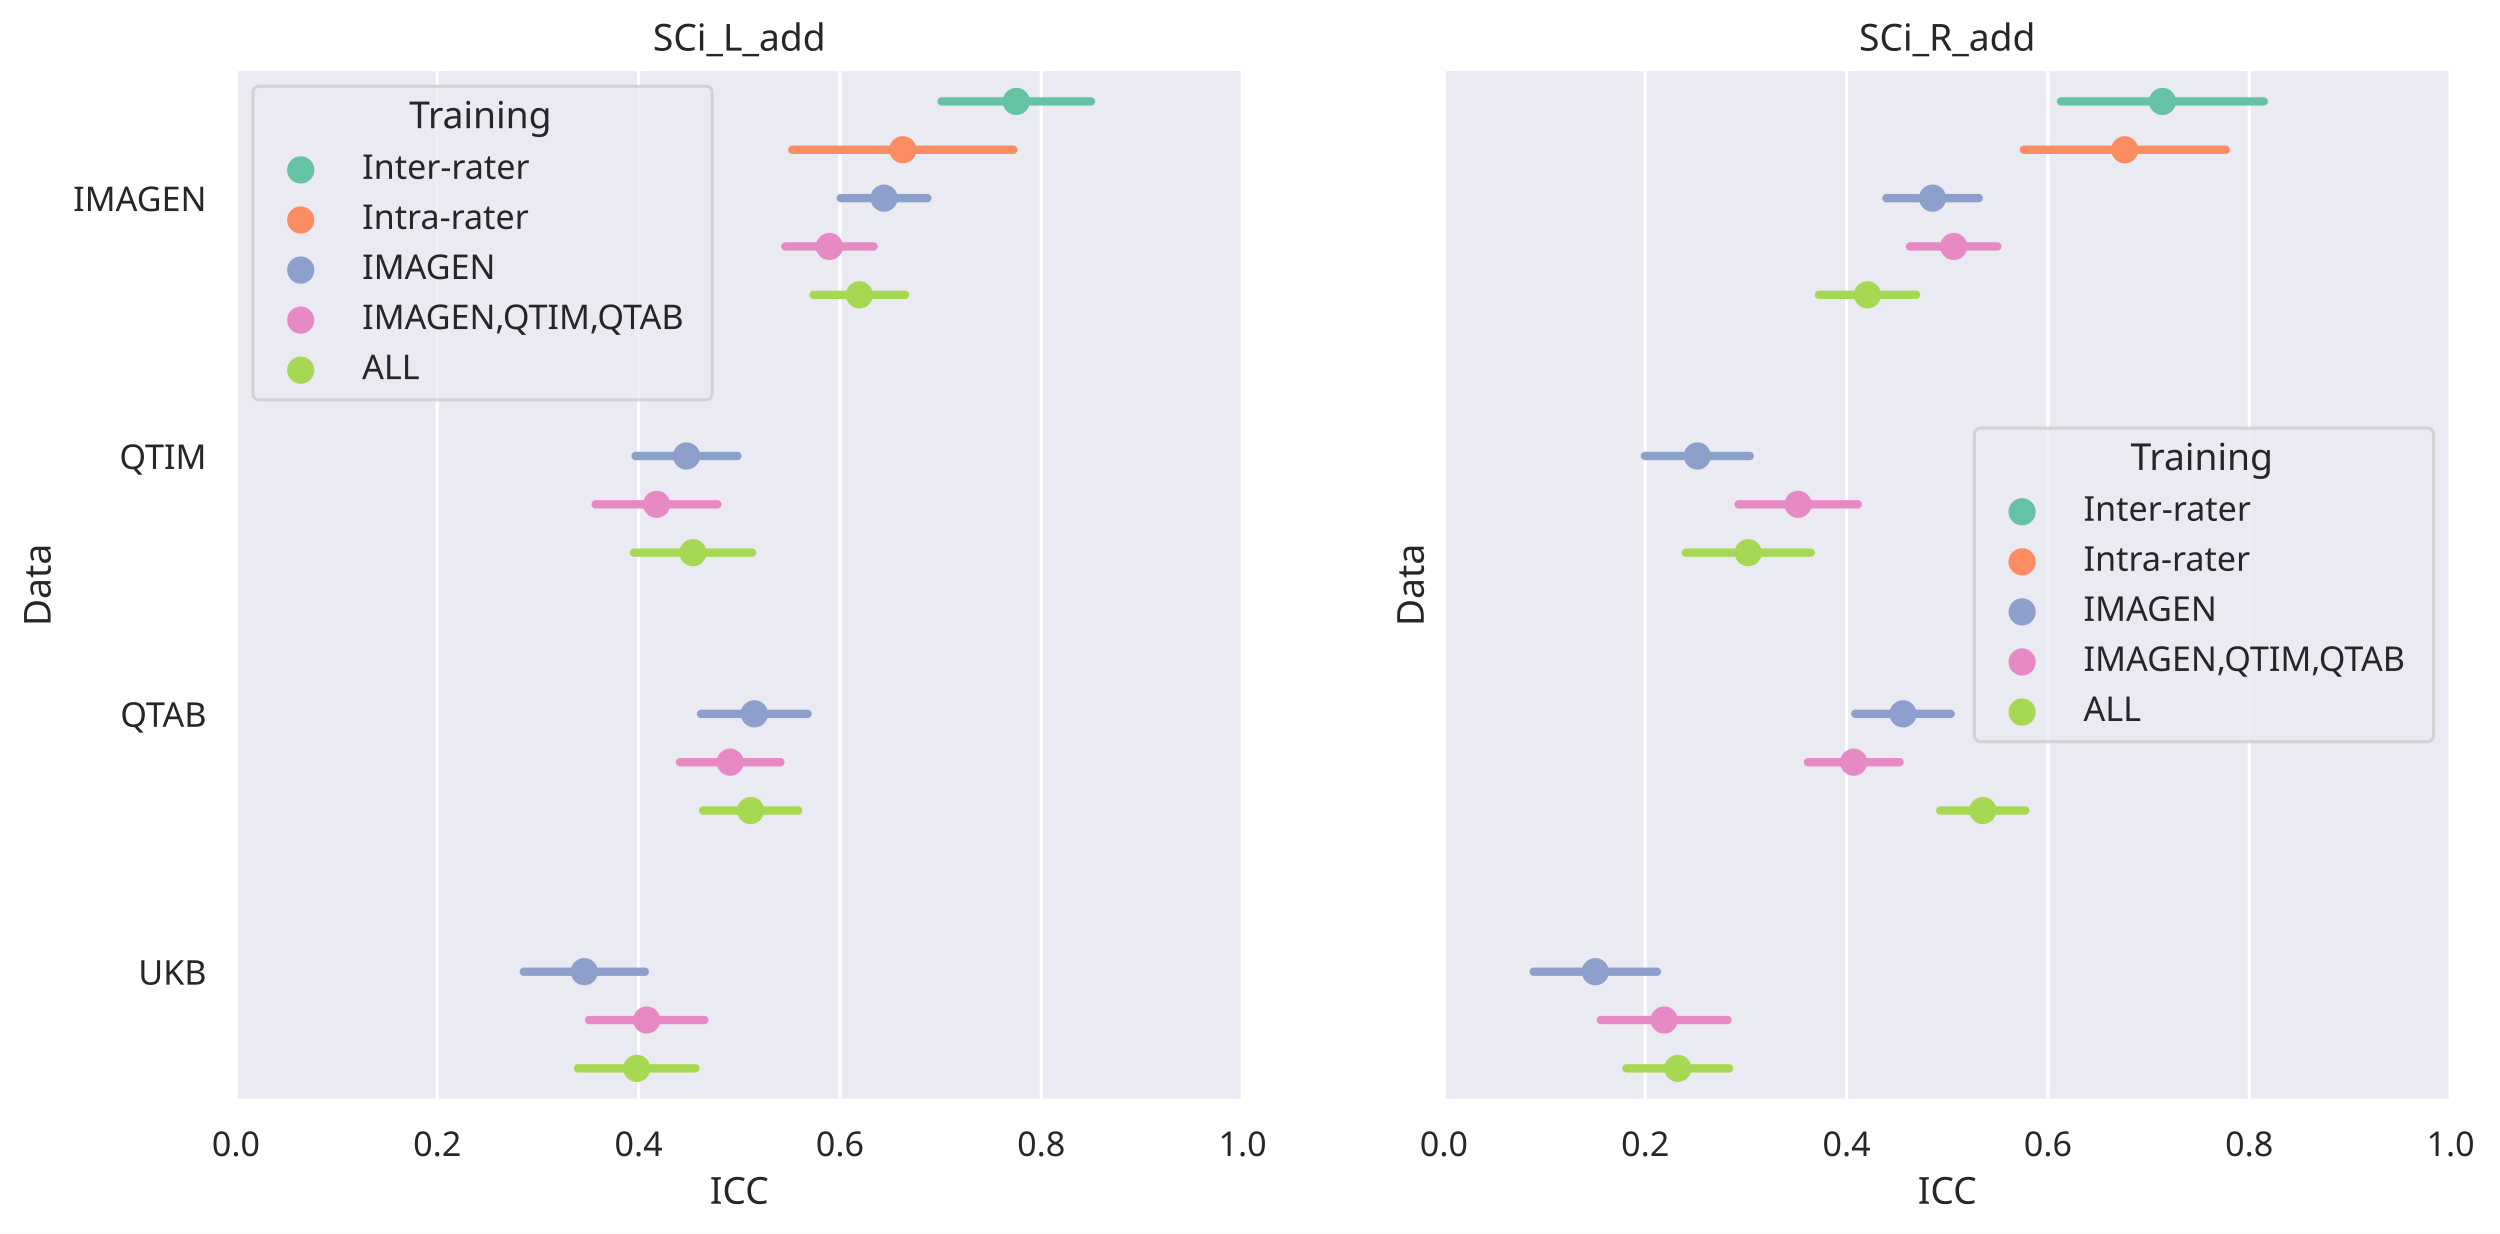
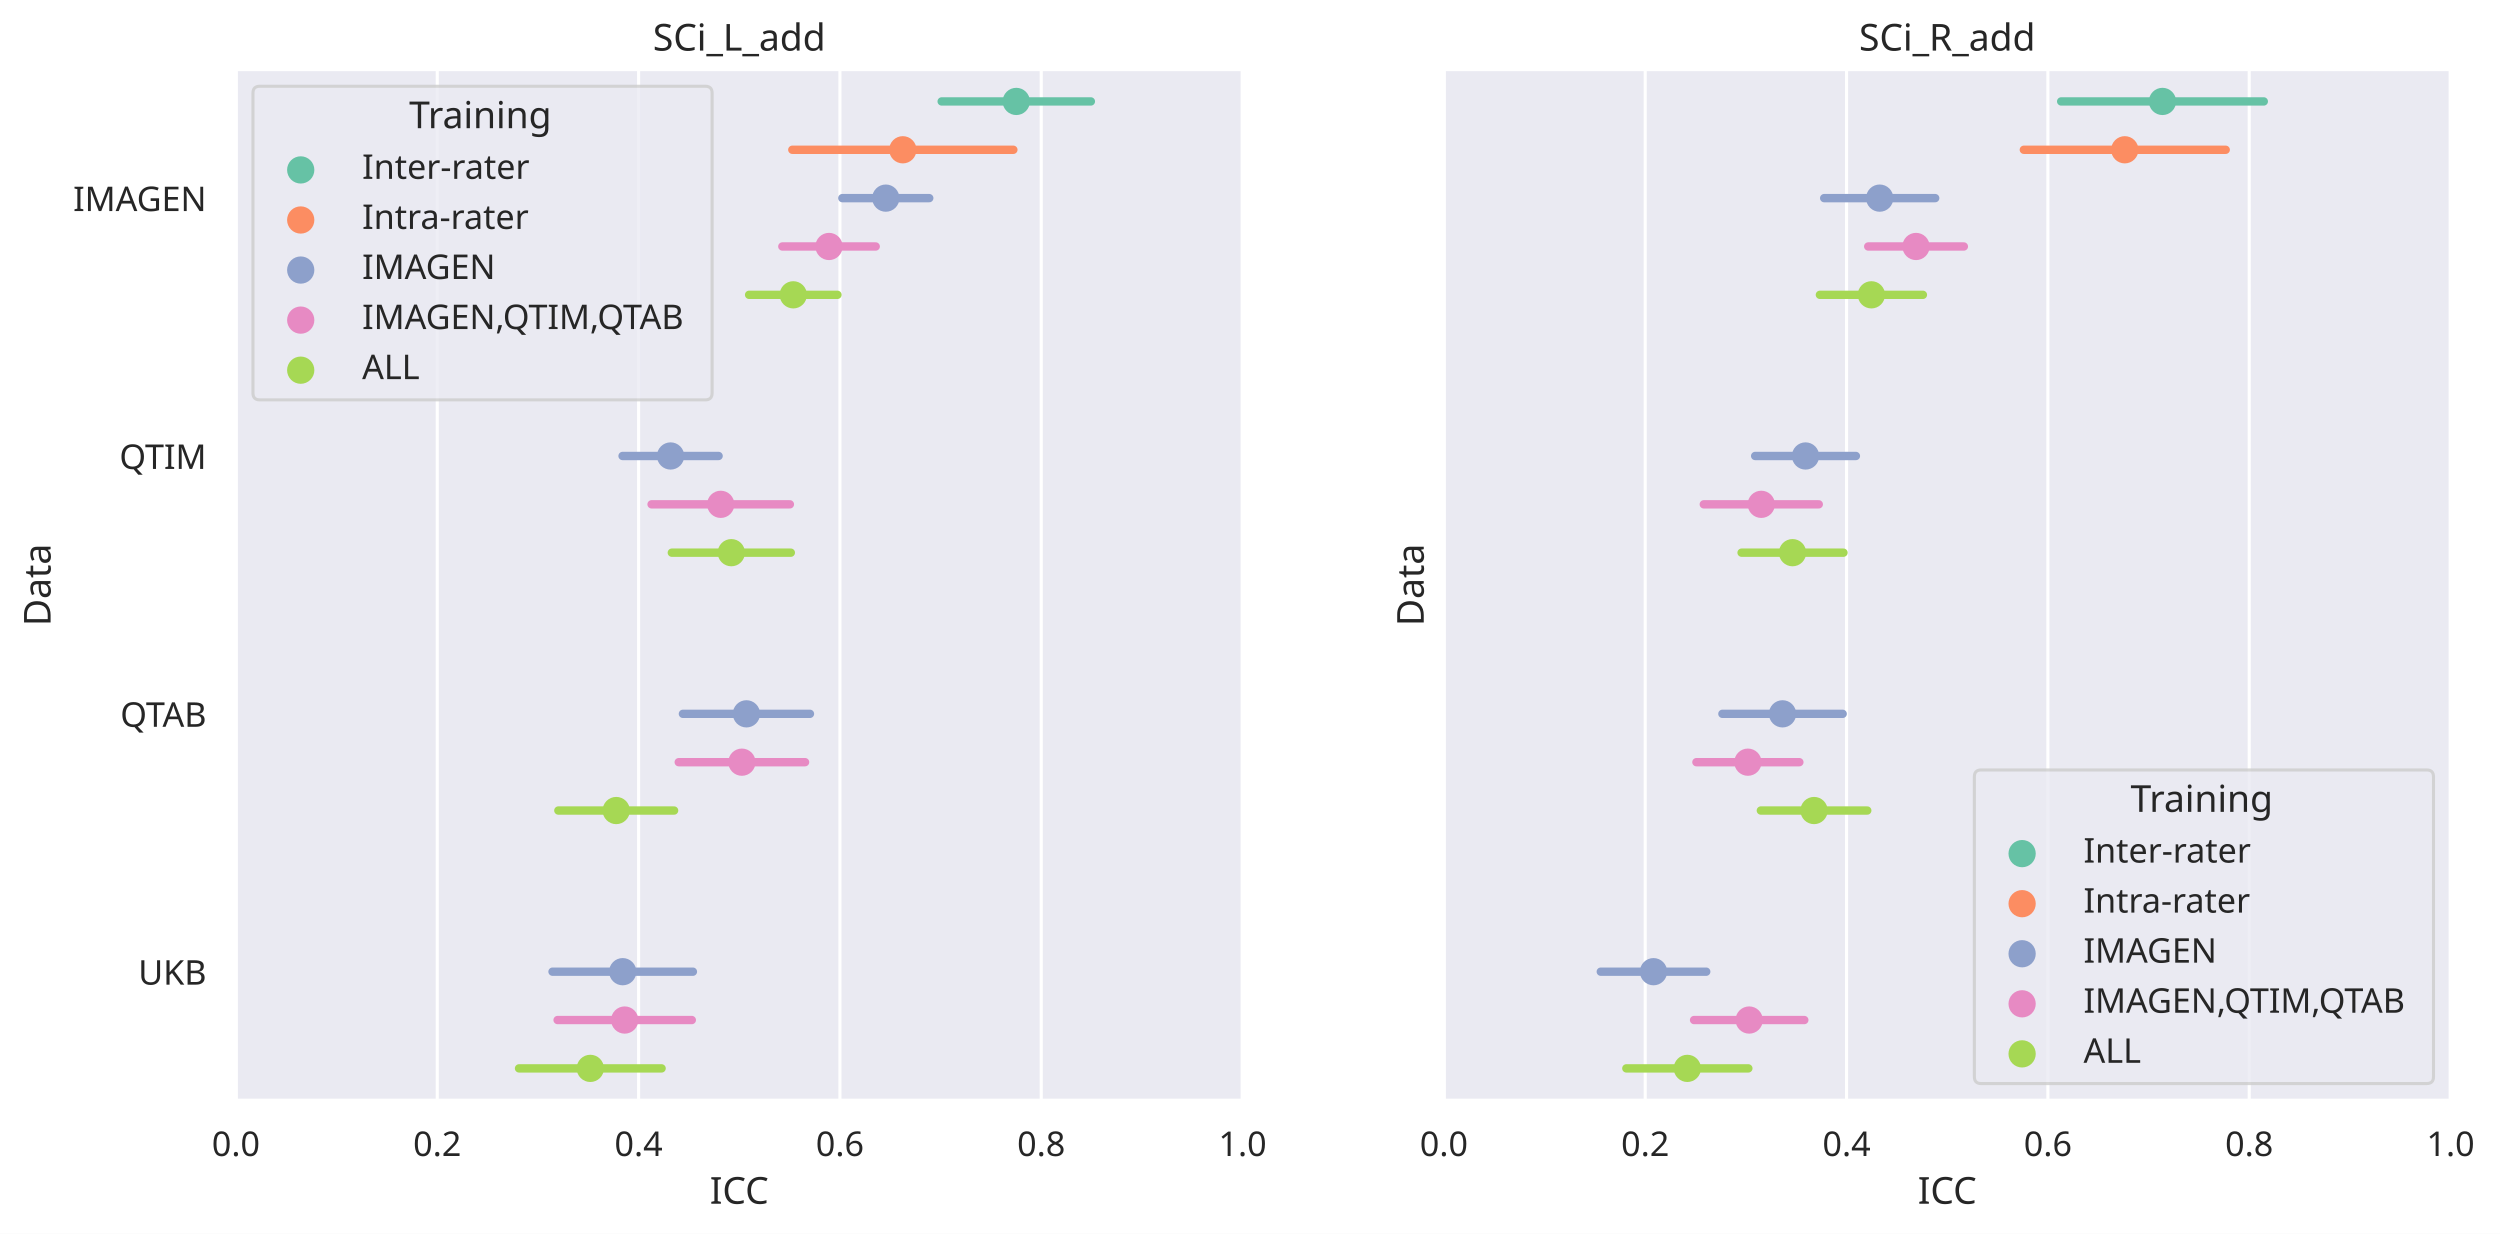
<svg xmlns="http://www.w3.org/2000/svg" xmlns:xlink="http://www.w3.org/1999/xlink" width="806.272pt" height="397.918pt" viewBox="0 0 806.272 397.918" version="1.1">
  <defs>
    <style type="text/css">*{stroke-linejoin: round; stroke-linecap: butt}</style>
  </defs>
  <g id="figure_1">
    <g id="patch_1">
      <path d="M 0 397.918  L 806.272 397.918  L 806.272 0  L 0 0  z " style="fill: #ffffff" />
    </g>
    <g id="axes_1">
      <g id="patch_2">
        <path d="M 76.085 354.958  L 400.74 354.958  L 400.74 22.318  L 76.085 22.318  z " style="fill: #eaeaf2" />
      </g>
      <g id="matplotlib.axis_1">
        <g id="xtick_1">
          <g id="line2d_1">
-             <path d="M 76.085 354.958  L 76.085 22.318  " clip-path="url(#p7e2fdbb223)" style="fill: none; stroke: #ffffff; stroke-linecap: round" />
+             <path d="M 76.085 354.958  L 76.085 22.318  " clip-path="url(#p7e88a79092)" style="fill: none; stroke: #ffffff; stroke-linecap: round" />
          </g>
          <g id="text_1">
            <text style="fill: #262626; font: 11px 'sans-serif'; text-anchor: middle" x="76.085" y="372.816" transform="rotate(-0, 76.08516, 372.8164)">0.0</text>
          </g>
        </g>
        <g id="xtick_2">
          <g id="line2d_2">
-             <path d="M 141.016 354.958  L 141.016 22.318  " clip-path="url(#p7e2fdbb223)" style="fill: none; stroke: #ffffff; stroke-linecap: round" />
+             <path d="M 141.016 354.958  L 141.016 22.318  " clip-path="url(#p7e88a79092)" style="fill: none; stroke: #ffffff; stroke-linecap: round" />
          </g>
          <g id="text_2">
            <text style="fill: #262626; font: 11px 'sans-serif'; text-anchor: middle" x="141.016" y="372.816" transform="rotate(-0, 141.0161, 372.8164)">0.2</text>
          </g>
        </g>
        <g id="xtick_3">
          <g id="line2d_3">
-             <path d="M 205.947 354.958  L 205.947 22.318  " clip-path="url(#p7e2fdbb223)" style="fill: none; stroke: #ffffff; stroke-linecap: round" />
+             <path d="M 205.947 354.958  L 205.947 22.318  " clip-path="url(#p7e88a79092)" style="fill: none; stroke: #ffffff; stroke-linecap: round" />
          </g>
          <g id="text_3">
            <text style="fill: #262626; font: 11px 'sans-serif'; text-anchor: middle" x="205.947" y="372.816" transform="rotate(-0, 205.947, 372.8164)">0.4</text>
          </g>
        </g>
        <g id="xtick_4">
          <g id="line2d_4">
-             <path d="M 270.878 354.958  L 270.878 22.318  " clip-path="url(#p7e2fdbb223)" style="fill: none; stroke: #ffffff; stroke-linecap: round" />
+             <path d="M 270.878 354.958  L 270.878 22.318  " clip-path="url(#p7e88a79092)" style="fill: none; stroke: #ffffff; stroke-linecap: round" />
          </g>
          <g id="text_4">
            <text style="fill: #262626; font: 11px 'sans-serif'; text-anchor: middle" x="270.878" y="372.816" transform="rotate(-0, 270.8779, 372.8164)">0.6</text>
          </g>
        </g>
        <g id="xtick_5">
          <g id="line2d_5">
-             <path d="M 335.809 354.958  L 335.809 22.318  " clip-path="url(#p7e2fdbb223)" style="fill: none; stroke: #ffffff; stroke-linecap: round" />
+             <path d="M 335.809 354.958  L 335.809 22.318  " clip-path="url(#p7e88a79092)" style="fill: none; stroke: #ffffff; stroke-linecap: round" />
          </g>
          <g id="text_5">
            <text style="fill: #262626; font: 11px 'sans-serif'; text-anchor: middle" x="335.809" y="372.816" transform="rotate(-0, 335.8088, 372.8164)">0.8</text>
          </g>
        </g>
        <g id="xtick_6">
          <g id="line2d_6">
-             <path d="M 400.74 354.958  L 400.74 22.318  " clip-path="url(#p7e2fdbb223)" style="fill: none; stroke: #ffffff; stroke-linecap: round" />
+             <path d="M 400.74 354.958  L 400.74 22.318  " clip-path="url(#p7e88a79092)" style="fill: none; stroke: #ffffff; stroke-linecap: round" />
          </g>
          <g id="text_6">
            <text style="fill: #262626; font: 11px 'sans-serif'; text-anchor: middle" x="400.74" y="372.816" transform="rotate(-0, 400.7397, 372.8164)">1.0</text>
          </g>
        </g>
        <g id="text_7">
          <text style="fill: #262626; font: 12px 'sans-serif'; text-anchor: middle" x="238.412" y="388.222" transform="rotate(-0, 238.4124, 388.2222)">ICC</text>
        </g>
      </g>
      <g id="matplotlib.axis_2">
        <g id="ytick_1">
          <g id="text_8">
            <text style="fill: #262626; font: 11px 'sans-serif'; text-anchor: end" x="66.585" y="68.077" transform="rotate(-0, 66.58516, 68.07727)">IMAGEN</text>
          </g>
        </g>
        <g id="ytick_2">
          <g id="text_9">
            <text style="fill: #262626; font: 11px 'sans-serif'; text-anchor: end" x="66.585" y="151.237" transform="rotate(-0, 66.58516, 151.2373)">QTIM</text>
          </g>
        </g>
        <g id="ytick_3">
          <g id="text_10">
            <text style="fill: #262626; font: 11px 'sans-serif'; text-anchor: end" x="66.585" y="234.397" transform="rotate(-0, 66.58516, 234.3973)">QTAB</text>
          </g>
        </g>
        <g id="ytick_4">
          <g id="text_11">
            <text style="fill: #262626; font: 11px 'sans-serif'; text-anchor: end" x="66.585" y="317.557" transform="rotate(-0, 66.58516, 317.5573)">UKB</text>
          </g>
        </g>
        <g id="text_12">
          <text style="fill: #262626; font: 12px 'sans-serif'; text-anchor: middle" x="16.318" y="188.638" transform="rotate(-90, 16.31812, 188.6381)">Data</text>
        </g>
      </g>
      <g id="line2d_7">
-         <path d="M 303.699 32.713  L 351.811 32.713  " clip-path="url(#p7e2fdbb223)" style="fill: none; stroke: #66c2a5; stroke-width: 2.7; stroke-linecap: round" />
+         <path d="M 303.699 32.713  L 351.811 32.713  " clip-path="url(#p7e88a79092)" style="fill: none; stroke: #66c2a5; stroke-width: 2.7; stroke-linecap: round" />
      </g>
      <g id="line2d_8">
-         <path clip-path="url(#p7e2fdbb223)" style="fill: none; stroke: #66c2a5; stroke-width: 2.7; stroke-linecap: round" />
+         <path clip-path="url(#p7e88a79092)" style="fill: none; stroke: #66c2a5; stroke-width: 2.7; stroke-linecap: round" />
      </g>
      <g id="line2d_9">
-         <path clip-path="url(#p7e2fdbb223)" style="fill: none; stroke: #66c2a5; stroke-width: 2.7; stroke-linecap: round" />
+         <path clip-path="url(#p7e88a79092)" style="fill: none; stroke: #66c2a5; stroke-width: 2.7; stroke-linecap: round" />
      </g>
      <g id="line2d_10">
-         <path clip-path="url(#p7e2fdbb223)" style="fill: none; stroke: #66c2a5; stroke-width: 2.7; stroke-linecap: round" />
+         <path clip-path="url(#p7e88a79092)" style="fill: none; stroke: #66c2a5; stroke-width: 2.7; stroke-linecap: round" />
      </g>
      <g id="PathCollection_1">
        <defs>
-           <path id="m177d715e1d" d="M 0 3.384  C 0.897 3.384 1.758 3.027 2.393 2.393  C 3.027 1.758 3.384 0.897 3.384 0  C 3.384 -0.897 3.027 -1.758 2.393 -2.393  C 1.758 -3.027 0.897 -3.384 0 -3.384  C -0.897 -3.384 -1.758 -3.027 -2.393 -2.393  C -3.027 -1.758 -3.384 -0.897 -3.384 0  C -3.384 0.897 -3.027 1.758 -2.393 2.393  C -1.758 3.027 -0.897 3.384 0 3.384  z " style="stroke: #66c2a5; stroke-width: 2.025" />
+           <path id="m0155a144b6" d="M 0 3.384  C 0.897 3.384 1.758 3.027 2.393 2.393  C 3.027 1.758 3.384 0.897 3.384 0  C 3.384 -0.897 3.027 -1.758 2.393 -2.393  C 1.758 -3.027 0.897 -3.384 0 -3.384  C -0.897 -3.384 -1.758 -3.027 -2.393 -2.393  C -3.027 -1.758 -3.384 -0.897 -3.384 0  C -3.384 0.897 -3.027 1.758 -2.393 2.393  C -1.758 3.027 -0.897 3.384 0 3.384  z " style="stroke: #66c2a5; stroke-width: 2.025" />
        </defs>
-         <g clip-path="url(#p7e2fdbb223)">
-           <use xlink:href="#m177d715e1d" x="327.755" y="32.713" style="fill: #66c2a5; stroke: #66c2a5; stroke-width: 2.025" />
+         <g clip-path="url(#p7e88a79092)">
+           <use xlink:href="#m0155a144b6" x="327.755" y="32.713" style="fill: #66c2a5; stroke: #66c2a5; stroke-width: 2.025" />
        </g>
      </g>
      <g id="line2d_11">
-         <path d="M 255.53 48.306  L 326.812 48.306  " clip-path="url(#p7e2fdbb223)" style="fill: none; stroke: #fc8d62; stroke-width: 2.7; stroke-linecap: round" />
+         <path d="M 255.53 48.306  L 326.812 48.306  " clip-path="url(#p7e88a79092)" style="fill: none; stroke: #fc8d62; stroke-width: 2.7; stroke-linecap: round" />
      </g>
      <g id="line2d_12">
-         <path clip-path="url(#p7e2fdbb223)" style="fill: none; stroke: #fc8d62; stroke-width: 2.7; stroke-linecap: round" />
+         <path clip-path="url(#p7e88a79092)" style="fill: none; stroke: #fc8d62; stroke-width: 2.7; stroke-linecap: round" />
      </g>
      <g id="line2d_13">
-         <path clip-path="url(#p7e2fdbb223)" style="fill: none; stroke: #fc8d62; stroke-width: 2.7; stroke-linecap: round" />
+         <path clip-path="url(#p7e88a79092)" style="fill: none; stroke: #fc8d62; stroke-width: 2.7; stroke-linecap: round" />
      </g>
      <g id="line2d_14">
-         <path clip-path="url(#p7e2fdbb223)" style="fill: none; stroke: #fc8d62; stroke-width: 2.7; stroke-linecap: round" />
+         <path clip-path="url(#p7e88a79092)" style="fill: none; stroke: #fc8d62; stroke-width: 2.7; stroke-linecap: round" />
      </g>
      <g id="PathCollection_2">
        <defs>
-           <path id="m40d3df4b23" d="M 0 3.384  C 0.897 3.384 1.758 3.027 2.393 2.393  C 3.027 1.758 3.384 0.897 3.384 0  C 3.384 -0.897 3.027 -1.758 2.393 -2.393  C 1.758 -3.027 0.897 -3.384 0 -3.384  C -0.897 -3.384 -1.758 -3.027 -2.393 -2.393  C -3.027 -1.758 -3.384 -0.897 -3.384 0  C -3.384 0.897 -3.027 1.758 -2.393 2.393  C -1.758 3.027 -0.897 3.384 0 3.384  z " style="stroke: #fc8d62; stroke-width: 2.025" />
+           <path id="m94cfbbb538" d="M 0 3.384  C 0.897 3.384 1.758 3.027 2.393 2.393  C 3.027 1.758 3.384 0.897 3.384 0  C 3.384 -0.897 3.027 -1.758 2.393 -2.393  C 1.758 -3.027 0.897 -3.384 0 -3.384  C -0.897 -3.384 -1.758 -3.027 -2.393 -2.393  C -3.027 -1.758 -3.384 -0.897 -3.384 0  C -3.384 0.897 -3.027 1.758 -2.393 2.393  C -1.758 3.027 -0.897 3.384 0 3.384  z " style="stroke: #fc8d62; stroke-width: 2.025" />
        </defs>
-         <g clip-path="url(#p7e2fdbb223)">
-           <use xlink:href="#m40d3df4b23" x="291.171" y="48.306" style="fill: #fc8d62; stroke: #fc8d62; stroke-width: 2.025" />
+         <g clip-path="url(#p7e88a79092)">
+           <use xlink:href="#m94cfbbb538" x="291.171" y="48.306" style="fill: #fc8d62; stroke: #fc8d62; stroke-width: 2.025" />
        </g>
      </g>
      <g id="patch_3">
        <path d="M 76.085 354.958  L 76.085 22.318  " style="fill: none; stroke: #ffffff; stroke-width: 1.25; stroke-linejoin: miter; stroke-linecap: square" />
      </g>
      <g id="patch_4">
        <path d="M 400.74 354.958  L 400.74 22.318  " style="fill: none; stroke: #ffffff; stroke-width: 1.25; stroke-linejoin: miter; stroke-linecap: square" />
      </g>
      <g id="patch_5">
        <path d="M 76.085 354.958  L 400.74 354.958  " style="fill: none; stroke: #ffffff; stroke-width: 1.25; stroke-linejoin: miter; stroke-linecap: square" />
      </g>
      <g id="patch_6">
        <path d="M 76.085 22.318  L 400.74 22.318  " style="fill: none; stroke: #ffffff; stroke-width: 1.25; stroke-linejoin: miter; stroke-linecap: square" />
      </g>
      <g id="line2d_15">
-         <path d="M 271.164 63.898  L 299.05 63.898  " clip-path="url(#p7e2fdbb223)" style="fill: none; stroke: #8da0cb; stroke-width: 2.7; stroke-linecap: round" />
+         <path d="M 271.66 63.898  L 299.689 63.898  " clip-path="url(#p7e88a79092)" style="fill: none; stroke: #8da0cb; stroke-width: 2.7; stroke-linecap: round" />
      </g>
      <g id="line2d_16">
-         <path d="M 204.99 147.058  L 237.846 147.058  " clip-path="url(#p7e2fdbb223)" style="fill: none; stroke: #8da0cb; stroke-width: 2.7; stroke-linecap: round" />
+         <path d="M 200.785 147.058  L 231.751 147.058  " clip-path="url(#p7e88a79092)" style="fill: none; stroke: #8da0cb; stroke-width: 2.7; stroke-linecap: round" />
      </g>
      <g id="line2d_17">
-         <path d="M 226.098 230.218  L 260.46 230.218  " clip-path="url(#p7e2fdbb223)" style="fill: none; stroke: #8da0cb; stroke-width: 2.7; stroke-linecap: round" />
+         <path d="M 220.246 230.218  L 261.216 230.218  " clip-path="url(#p7e88a79092)" style="fill: none; stroke: #8da0cb; stroke-width: 2.7; stroke-linecap: round" />
      </g>
      <g id="line2d_18">
-         <path d="M 168.939 313.378  L 207.954 313.378  " clip-path="url(#p7e2fdbb223)" style="fill: none; stroke: #8da0cb; stroke-width: 2.7; stroke-linecap: round" />
+         <path d="M 178.195 313.378  L 223.465 313.378  " clip-path="url(#p7e88a79092)" style="fill: none; stroke: #8da0cb; stroke-width: 2.7; stroke-linecap: round" />
      </g>
      <g id="PathCollection_3">
        <defs>
-           <path id="m6bceda7e04" d="M 0 3.384  C 0.897 3.384 1.758 3.027 2.393 2.393  C 3.027 1.758 3.384 0.897 3.384 0  C 3.384 -0.897 3.027 -1.758 2.393 -2.393  C 1.758 -3.027 0.897 -3.384 0 -3.384  C -0.897 -3.384 -1.758 -3.027 -2.393 -2.393  C -3.027 -1.758 -3.384 -0.897 -3.384 0  C -3.384 0.897 -3.027 1.758 -2.393 2.393  C -1.758 3.027 -0.897 3.384 0 3.384  z " style="stroke: #8da0cb; stroke-width: 2.025" />
+           <path id="m7aca2cc188" d="M 0 3.384  C 0.897 3.384 1.758 3.027 2.393 2.393  C 3.027 1.758 3.384 0.897 3.384 0  C 3.384 -0.897 3.027 -1.758 2.393 -2.393  C 1.758 -3.027 0.897 -3.384 0 -3.384  C -0.897 -3.384 -1.758 -3.027 -2.393 -2.393  C -3.027 -1.758 -3.384 -0.897 -3.384 0  C -3.384 0.897 -3.027 1.758 -2.393 2.393  C -1.758 3.027 -0.897 3.384 0 3.384  z " style="stroke: #8da0cb; stroke-width: 2.025" />
        </defs>
-         <g clip-path="url(#p7e2fdbb223)">
-           <use xlink:href="#m6bceda7e04" x="285.107" y="63.898" style="fill: #8da0cb; stroke: #8da0cb; stroke-width: 2.025" />
-           <use xlink:href="#m6bceda7e04" x="221.418" y="147.058" style="fill: #8da0cb; stroke: #8da0cb; stroke-width: 2.025" />
-           <use xlink:href="#m6bceda7e04" x="243.279" y="230.218" style="fill: #8da0cb; stroke: #8da0cb; stroke-width: 2.025" />
-           <use xlink:href="#m6bceda7e04" x="188.446" y="313.378" style="fill: #8da0cb; stroke: #8da0cb; stroke-width: 2.025" />
+         <g clip-path="url(#p7e88a79092)">
+           <use xlink:href="#m7aca2cc188" x="285.674" y="63.898" style="fill: #8da0cb; stroke: #8da0cb; stroke-width: 2.025" />
+           <use xlink:href="#m7aca2cc188" x="216.268" y="147.058" style="fill: #8da0cb; stroke: #8da0cb; stroke-width: 2.025" />
+           <use xlink:href="#m7aca2cc188" x="240.731" y="230.218" style="fill: #8da0cb; stroke: #8da0cb; stroke-width: 2.025" />
+           <use xlink:href="#m7aca2cc188" x="200.83" y="313.378" style="fill: #8da0cb; stroke: #8da0cb; stroke-width: 2.025" />
        </g>
      </g>
      <g id="text_13">
        <text style="fill: #262626; font: 12px 'sans-serif'; text-anchor: middle" x="238.412" y="16.318" transform="rotate(-0, 238.4124, 16.31812)">SCi_L_add</text>
      </g>
      <g id="line2d_19">
-         <path d="M 253.264 79.491  L 281.745 79.491  " clip-path="url(#p7e2fdbb223)" style="fill: none; stroke: #e78ac3; stroke-width: 2.7; stroke-linecap: round" />
+         <path d="M 252.31 79.491  L 282.424 79.491  " clip-path="url(#p7e88a79092)" style="fill: none; stroke: #e78ac3; stroke-width: 2.7; stroke-linecap: round" />
      </g>
      <g id="line2d_20">
-         <path d="M 192.119 162.651  L 231.384 162.651  " clip-path="url(#p7e2fdbb223)" style="fill: none; stroke: #e78ac3; stroke-width: 2.7; stroke-linecap: round" />
+         <path d="M 210.14 162.651  L 254.74 162.651  " clip-path="url(#p7e88a79092)" style="fill: none; stroke: #e78ac3; stroke-width: 2.7; stroke-linecap: round" />
      </g>
      <g id="line2d_21">
-         <path d="M 219.306 245.811  L 251.663 245.811  " clip-path="url(#p7e2fdbb223)" style="fill: none; stroke: #e78ac3; stroke-width: 2.7; stroke-linecap: round" />
+         <path d="M 218.896 245.811  L 259.639 245.811  " clip-path="url(#p7e88a79092)" style="fill: none; stroke: #e78ac3; stroke-width: 2.7; stroke-linecap: round" />
      </g>
      <g id="line2d_22">
-         <path d="M 189.994 328.971  L 227.137 328.971  " clip-path="url(#p7e2fdbb223)" style="fill: none; stroke: #e78ac3; stroke-width: 2.7; stroke-linecap: round" />
+         <path d="M 179.832 328.971  L 223.11 328.971  " clip-path="url(#p7e88a79092)" style="fill: none; stroke: #e78ac3; stroke-width: 2.7; stroke-linecap: round" />
      </g>
      <g id="PathCollection_4">
        <defs>
-           <path id="m45eb7ddf00" d="M 0 3.384  C 0.897 3.384 1.758 3.027 2.393 2.393  C 3.027 1.758 3.384 0.897 3.384 0  C 3.384 -0.897 3.027 -1.758 2.393 -2.393  C 1.758 -3.027 0.897 -3.384 0 -3.384  C -0.897 -3.384 -1.758 -3.027 -2.393 -2.393  C -3.027 -1.758 -3.384 -0.897 -3.384 0  C -3.384 0.897 -3.027 1.758 -2.393 2.393  C -1.758 3.027 -0.897 3.384 0 3.384  z " style="stroke: #e78ac3; stroke-width: 2.025" />
+           <path id="mc0f20820f9" d="M 0 3.384  C 0.897 3.384 1.758 3.027 2.393 2.393  C 3.027 1.758 3.384 0.897 3.384 0  C 3.384 -0.897 3.027 -1.758 2.393 -2.393  C 1.758 -3.027 0.897 -3.384 0 -3.384  C -0.897 -3.384 -1.758 -3.027 -2.393 -2.393  C -3.027 -1.758 -3.384 -0.897 -3.384 0  C -3.384 0.897 -3.027 1.758 -2.393 2.393  C -1.758 3.027 -0.897 3.384 0 3.384  z " style="stroke: #e78ac3; stroke-width: 2.025" />
        </defs>
-         <g clip-path="url(#p7e2fdbb223)">
-           <use xlink:href="#m45eb7ddf00" x="267.504" y="79.491" style="fill: #e78ac3; stroke: #e78ac3; stroke-width: 2.025" />
-           <use xlink:href="#m45eb7ddf00" x="211.752" y="162.651" style="fill: #e78ac3; stroke: #e78ac3; stroke-width: 2.025" />
-           <use xlink:href="#m45eb7ddf00" x="235.484" y="245.811" style="fill: #e78ac3; stroke: #e78ac3; stroke-width: 2.025" />
-           <use xlink:href="#m45eb7ddf00" x="208.565" y="328.971" style="fill: #e78ac3; stroke: #e78ac3; stroke-width: 2.025" />
+         <g clip-path="url(#p7e88a79092)">
+           <use xlink:href="#mc0f20820f9" x="267.367" y="79.491" style="fill: #e78ac3; stroke: #e78ac3; stroke-width: 2.025" />
+           <use xlink:href="#mc0f20820f9" x="232.44" y="162.651" style="fill: #e78ac3; stroke: #e78ac3; stroke-width: 2.025" />
+           <use xlink:href="#mc0f20820f9" x="239.268" y="245.811" style="fill: #e78ac3; stroke: #e78ac3; stroke-width: 2.025" />
+           <use xlink:href="#mc0f20820f9" x="201.471" y="328.971" style="fill: #e78ac3; stroke: #e78ac3; stroke-width: 2.025" />
        </g>
      </g>
      <g id="line2d_23">
-         <path d="M 262.382 95.083  L 291.882 95.083  " clip-path="url(#p7e2fdbb223)" style="fill: none; stroke: #a6d854; stroke-width: 2.7; stroke-linecap: round" />
+         <path d="M 241.596 95.083  L 270.081 95.083  " clip-path="url(#p7e88a79092)" style="fill: none; stroke: #a6d854; stroke-width: 2.7; stroke-linecap: round" />
      </g>
      <g id="line2d_24">
-         <path d="M 204.439 178.243  L 242.534 178.243  " clip-path="url(#p7e2fdbb223)" style="fill: none; stroke: #a6d854; stroke-width: 2.7; stroke-linecap: round" />
+         <path d="M 216.672 178.243  L 255.046 178.243  " clip-path="url(#p7e88a79092)" style="fill: none; stroke: #a6d854; stroke-width: 2.7; stroke-linecap: round" />
      </g>
      <g id="line2d_25">
-         <path d="M 226.774 261.403  L 257.374 261.403  " clip-path="url(#p7e2fdbb223)" style="fill: none; stroke: #a6d854; stroke-width: 2.7; stroke-linecap: round" />
+         <path d="M 180.075 261.403  L 217.4 261.403  " clip-path="url(#p7e88a79092)" style="fill: none; stroke: #a6d854; stroke-width: 2.7; stroke-linecap: round" />
      </g>
      <g id="line2d_26">
-         <path d="M 186.442 344.563  L 224.294 344.563  " clip-path="url(#p7e2fdbb223)" style="fill: none; stroke: #a6d854; stroke-width: 2.7; stroke-linecap: round" />
+         <path d="M 167.391 344.563  L 213.369 344.563  " clip-path="url(#p7e88a79092)" style="fill: none; stroke: #a6d854; stroke-width: 2.7; stroke-linecap: round" />
      </g>
      <g id="PathCollection_5">
        <defs>
-           <path id="m54c6cf9ff5" d="M 0 3.384  C 0.897 3.384 1.758 3.027 2.393 2.393  C 3.027 1.758 3.384 0.897 3.384 0  C 3.384 -0.897 3.027 -1.758 2.393 -2.393  C 1.758 -3.027 0.897 -3.384 0 -3.384  C -0.897 -3.384 -1.758 -3.027 -2.393 -2.393  C -3.027 -1.758 -3.384 -0.897 -3.384 0  C -3.384 0.897 -3.027 1.758 -2.393 2.393  C -1.758 3.027 -0.897 3.384 0 3.384  z " style="stroke: #a6d854; stroke-width: 2.025" />
+           <path id="m22e190f12f" d="M 0 3.384  C 0.897 3.384 1.758 3.027 2.393 2.393  C 3.027 1.758 3.384 0.897 3.384 0  C 3.384 -0.897 3.027 -1.758 2.393 -2.393  C 1.758 -3.027 0.897 -3.384 0 -3.384  C -0.897 -3.384 -1.758 -3.027 -2.393 -2.393  C -3.027 -1.758 -3.384 -0.897 -3.384 0  C -3.384 0.897 -3.027 1.758 -2.393 2.393  C -1.758 3.027 -0.897 3.384 0 3.384  z " style="stroke: #a6d854; stroke-width: 2.025" />
        </defs>
-         <g clip-path="url(#p7e2fdbb223)">
-           <use xlink:href="#m54c6cf9ff5" x="277.132" y="95.083" style="fill: #a6d854; stroke: #a6d854; stroke-width: 2.025" />
-           <use xlink:href="#m54c6cf9ff5" x="223.487" y="178.243" style="fill: #a6d854; stroke: #a6d854; stroke-width: 2.025" />
-           <use xlink:href="#m54c6cf9ff5" x="242.074" y="261.403" style="fill: #a6d854; stroke: #a6d854; stroke-width: 2.025" />
-           <use xlink:href="#m54c6cf9ff5" x="205.368" y="344.563" style="fill: #a6d854; stroke: #a6d854; stroke-width: 2.025" />
+         <g clip-path="url(#p7e88a79092)">
+           <use xlink:href="#m22e190f12f" x="255.839" y="95.083" style="fill: #a6d854; stroke: #a6d854; stroke-width: 2.025" />
+           <use xlink:href="#m22e190f12f" x="235.859" y="178.243" style="fill: #a6d854; stroke: #a6d854; stroke-width: 2.025" />
+           <use xlink:href="#m22e190f12f" x="198.738" y="261.403" style="fill: #a6d854; stroke: #a6d854; stroke-width: 2.025" />
+           <use xlink:href="#m22e190f12f" x="190.38" y="344.563" style="fill: #a6d854; stroke: #a6d854; stroke-width: 2.025" />
        </g>
      </g>
      <g id="legend_1">
        <g id="patch_7">
          <path d="M 83.785 128.962  L 227.459 128.962  Q 229.659 128.962 229.659 126.762  L 229.659 30.018  Q 229.659 27.818 227.459 27.818  L 83.785 27.818  Q 81.585 27.818 81.585 30.018  L 81.585 126.762  Q 81.585 128.962 83.785 128.962  z " style="fill: #eaeaf2; opacity: 0.8; stroke: #cccccc; stroke-linejoin: miter" />
        </g>
        <g id="text_14">
          <text style="fill: #262626; font: 12px 'sans-serif'; text-anchor: start" x="131.951" y="41.336" transform="rotate(-0, 131.9511, 41.33625)">Training</text>
        </g>
        <g id="PathCollection_6">
          <g>
-             <use xlink:href="#m177d715e1d" x="96.985" y="54.803" style="fill: #66c2a5; stroke: #66c2a5; stroke-width: 2.025" />
+             <use xlink:href="#m0155a144b6" x="96.985" y="54.803" style="fill: #66c2a5; stroke: #66c2a5; stroke-width: 2.025" />
          </g>
        </g>
        <g id="text_15">
          <text style="fill: #262626; font: 11px 'sans-serif'; text-anchor: start" x="116.785" y="57.69" transform="rotate(-0, 116.7852, 57.69016)">Inter-rater</text>
        </g>
        <g id="PathCollection_7">
          <g>
-             <use xlink:href="#m40d3df4b23" x="96.985" y="70.949" style="fill: #fc8d62; stroke: #fc8d62; stroke-width: 2.025" />
+             <use xlink:href="#m94cfbbb538" x="96.985" y="70.949" style="fill: #fc8d62; stroke: #fc8d62; stroke-width: 2.025" />
          </g>
        </g>
        <g id="text_16">
          <text style="fill: #262626; font: 11px 'sans-serif'; text-anchor: start" x="116.785" y="73.836" transform="rotate(-0, 116.7852, 73.83609)">Intra-rater</text>
        </g>
        <g id="PathCollection_8">
          <g>
-             <use xlink:href="#m6bceda7e04" x="96.985" y="87.095" style="fill: #8da0cb; stroke: #8da0cb; stroke-width: 2.025" />
+             <use xlink:href="#m7aca2cc188" x="96.985" y="87.095" style="fill: #8da0cb; stroke: #8da0cb; stroke-width: 2.025" />
          </g>
        </g>
        <g id="text_17">
          <text style="fill: #262626; font: 11px 'sans-serif'; text-anchor: start" x="116.785" y="89.982" transform="rotate(-0, 116.7852, 89.98203)">IMAGEN</text>
        </g>
        <g id="PathCollection_9">
          <g>
-             <use xlink:href="#m45eb7ddf00" x="96.985" y="103.24" style="fill: #e78ac3; stroke: #e78ac3; stroke-width: 2.025" />
+             <use xlink:href="#mc0f20820f9" x="96.985" y="103.24" style="fill: #e78ac3; stroke: #e78ac3; stroke-width: 2.025" />
          </g>
        </g>
        <g id="text_18">
          <text style="fill: #262626; font: 11px 'sans-serif'; text-anchor: start" x="116.785" y="106.128" transform="rotate(-0, 116.7852, 106.128)">IMAGEN,QTIM,QTAB</text>
        </g>
        <g id="PathCollection_10">
          <g>
-             <use xlink:href="#m54c6cf9ff5" x="96.985" y="119.386" style="fill: #a6d854; stroke: #a6d854; stroke-width: 2.025" />
+             <use xlink:href="#m22e190f12f" x="96.985" y="119.386" style="fill: #a6d854; stroke: #a6d854; stroke-width: 2.025" />
          </g>
        </g>
        <g id="text_19">
          <text style="fill: #262626; font: 11px 'sans-serif'; text-anchor: start" x="116.785" y="122.274" transform="rotate(-0, 116.7852, 122.2739)">ALL</text>
        </g>
      </g>
    </g>
    <g id="axes_2">
      <g id="patch_8">
        <path d="M 465.671 354.958  L 790.325 354.958  L 790.325 22.318  L 465.671 22.318  z " style="fill: #eaeaf2" />
      </g>
      <g id="matplotlib.axis_3">
        <g id="xtick_7">
          <g id="line2d_27">
-             <path d="M 465.671 354.958  L 465.671 22.318  " clip-path="url(#p74ef594b9d)" style="fill: none; stroke: #ffffff; stroke-linecap: round" />
+             <path d="M 465.671 354.958  L 465.671 22.318  " clip-path="url(#pa7d82e1d4b)" style="fill: none; stroke: #ffffff; stroke-linecap: round" />
          </g>
          <g id="text_20">
            <text style="fill: #262626; font: 11px 'sans-serif'; text-anchor: middle" x="465.671" y="372.816" transform="rotate(-0, 465.6706, 372.8164)">0.0</text>
          </g>
        </g>
        <g id="xtick_8">
          <g id="line2d_28">
-             <path d="M 530.602 354.958  L 530.602 22.318  " clip-path="url(#p74ef594b9d)" style="fill: none; stroke: #ffffff; stroke-linecap: round" />
+             <path d="M 530.602 354.958  L 530.602 22.318  " clip-path="url(#pa7d82e1d4b)" style="fill: none; stroke: #ffffff; stroke-linecap: round" />
          </g>
          <g id="text_21">
            <text style="fill: #262626; font: 11px 'sans-serif'; text-anchor: middle" x="530.602" y="372.816" transform="rotate(-0, 530.6015, 372.8164)">0.2</text>
          </g>
        </g>
        <g id="xtick_9">
          <g id="line2d_29">
-             <path d="M 595.532 354.958  L 595.532 22.318  " clip-path="url(#p74ef594b9d)" style="fill: none; stroke: #ffffff; stroke-linecap: round" />
+             <path d="M 595.532 354.958  L 595.532 22.318  " clip-path="url(#pa7d82e1d4b)" style="fill: none; stroke: #ffffff; stroke-linecap: round" />
          </g>
          <g id="text_22">
            <text style="fill: #262626; font: 11px 'sans-serif'; text-anchor: middle" x="595.532" y="372.816" transform="rotate(-0, 595.5324, 372.8164)">0.4</text>
          </g>
        </g>
        <g id="xtick_10">
          <g id="line2d_30">
-             <path d="M 660.463 354.958  L 660.463 22.318  " clip-path="url(#p74ef594b9d)" style="fill: none; stroke: #ffffff; stroke-linecap: round" />
+             <path d="M 660.463 354.958  L 660.463 22.318  " clip-path="url(#pa7d82e1d4b)" style="fill: none; stroke: #ffffff; stroke-linecap: round" />
          </g>
          <g id="text_23">
            <text style="fill: #262626; font: 11px 'sans-serif'; text-anchor: middle" x="660.463" y="372.816" transform="rotate(-0, 660.4633, 372.8164)">0.6</text>
          </g>
        </g>
        <g id="xtick_11">
          <g id="line2d_31">
-             <path d="M 725.394 354.958  L 725.394 22.318  " clip-path="url(#p74ef594b9d)" style="fill: none; stroke: #ffffff; stroke-linecap: round" />
+             <path d="M 725.394 354.958  L 725.394 22.318  " clip-path="url(#pa7d82e1d4b)" style="fill: none; stroke: #ffffff; stroke-linecap: round" />
          </g>
          <g id="text_24">
            <text style="fill: #262626; font: 11px 'sans-serif'; text-anchor: middle" x="725.394" y="372.816" transform="rotate(-0, 725.3942, 372.8164)">0.8</text>
          </g>
        </g>
        <g id="xtick_12">
          <g id="line2d_32">
-             <path d="M 790.325 354.958  L 790.325 22.318  " clip-path="url(#p74ef594b9d)" style="fill: none; stroke: #ffffff; stroke-linecap: round" />
+             <path d="M 790.325 354.958  L 790.325 22.318  " clip-path="url(#pa7d82e1d4b)" style="fill: none; stroke: #ffffff; stroke-linecap: round" />
          </g>
          <g id="text_25">
            <text style="fill: #262626; font: 11px 'sans-serif'; text-anchor: middle" x="790.325" y="372.816" transform="rotate(-0, 790.3252, 372.8164)">1.0</text>
          </g>
        </g>
        <g id="text_26">
          <text style="fill: #262626; font: 12px 'sans-serif'; text-anchor: middle" x="627.998" y="388.222" transform="rotate(-0, 627.9979, 388.2222)">ICC</text>
        </g>
      </g>
      <g id="matplotlib.axis_4">
        <g id="ytick_5" />
        <g id="ytick_6" />
        <g id="ytick_7" />
        <g id="ytick_8" />
        <g id="text_27">
          <text style="fill: #262626; font: 12px 'sans-serif'; text-anchor: middle" x="459.175" y="188.638" transform="rotate(-90, 459.175, 188.6381)">Data</text>
        </g>
      </g>
      <g id="line2d_33">
-         <path d="M 664.748 32.713  L 730.089 32.713  " clip-path="url(#p74ef594b9d)" style="fill: none; stroke: #66c2a5; stroke-width: 2.7; stroke-linecap: round" />
+         <path d="M 664.748 32.713  L 730.089 32.713  " clip-path="url(#pa7d82e1d4b)" style="fill: none; stroke: #66c2a5; stroke-width: 2.7; stroke-linecap: round" />
      </g>
      <g id="line2d_34">
-         <path clip-path="url(#p74ef594b9d)" style="fill: none; stroke: #66c2a5; stroke-width: 2.7; stroke-linecap: round" />
+         <path clip-path="url(#pa7d82e1d4b)" style="fill: none; stroke: #66c2a5; stroke-width: 2.7; stroke-linecap: round" />
      </g>
      <g id="line2d_35">
-         <path clip-path="url(#p74ef594b9d)" style="fill: none; stroke: #66c2a5; stroke-width: 2.7; stroke-linecap: round" />
+         <path clip-path="url(#pa7d82e1d4b)" style="fill: none; stroke: #66c2a5; stroke-width: 2.7; stroke-linecap: round" />
      </g>
      <g id="line2d_36">
-         <path clip-path="url(#p74ef594b9d)" style="fill: none; stroke: #66c2a5; stroke-width: 2.7; stroke-linecap: round" />
+         <path clip-path="url(#pa7d82e1d4b)" style="fill: none; stroke: #66c2a5; stroke-width: 2.7; stroke-linecap: round" />
      </g>
      <g id="PathCollection_11">
-         <g clip-path="url(#p74ef594b9d)">
-           <use xlink:href="#m177d715e1d" x="697.418" y="32.713" style="fill: #66c2a5; stroke: #66c2a5; stroke-width: 2.025" />
+         <g clip-path="url(#pa7d82e1d4b)">
+           <use xlink:href="#m0155a144b6" x="697.418" y="32.713" style="fill: #66c2a5; stroke: #66c2a5; stroke-width: 2.025" />
        </g>
      </g>
      <g id="line2d_37">
-         <path d="M 652.709 48.306  L 717.806 48.306  " clip-path="url(#p74ef594b9d)" style="fill: none; stroke: #fc8d62; stroke-width: 2.7; stroke-linecap: round" />
+         <path d="M 652.709 48.306  L 717.806 48.306  " clip-path="url(#pa7d82e1d4b)" style="fill: none; stroke: #fc8d62; stroke-width: 2.7; stroke-linecap: round" />
      </g>
      <g id="line2d_38">
-         <path clip-path="url(#p74ef594b9d)" style="fill: none; stroke: #fc8d62; stroke-width: 2.7; stroke-linecap: round" />
+         <path clip-path="url(#pa7d82e1d4b)" style="fill: none; stroke: #fc8d62; stroke-width: 2.7; stroke-linecap: round" />
      </g>
      <g id="line2d_39">
-         <path clip-path="url(#p74ef594b9d)" style="fill: none; stroke: #fc8d62; stroke-width: 2.7; stroke-linecap: round" />
+         <path clip-path="url(#pa7d82e1d4b)" style="fill: none; stroke: #fc8d62; stroke-width: 2.7; stroke-linecap: round" />
      </g>
      <g id="line2d_40">
-         <path clip-path="url(#p74ef594b9d)" style="fill: none; stroke: #fc8d62; stroke-width: 2.7; stroke-linecap: round" />
+         <path clip-path="url(#pa7d82e1d4b)" style="fill: none; stroke: #fc8d62; stroke-width: 2.7; stroke-linecap: round" />
      </g>
      <g id="PathCollection_12">
-         <g clip-path="url(#p74ef594b9d)">
-           <use xlink:href="#m40d3df4b23" x="685.258" y="48.306" style="fill: #fc8d62; stroke: #fc8d62; stroke-width: 2.025" />
+         <g clip-path="url(#pa7d82e1d4b)">
+           <use xlink:href="#m94cfbbb538" x="685.258" y="48.306" style="fill: #fc8d62; stroke: #fc8d62; stroke-width: 2.025" />
        </g>
      </g>
      <g id="patch_9">
        <path d="M 465.671 354.958  L 465.671 22.318  " style="fill: none; stroke: #ffffff; stroke-width: 1.25; stroke-linejoin: miter; stroke-linecap: square" />
      </g>
      <g id="patch_10">
        <path d="M 790.325 354.958  L 790.325 22.318  " style="fill: none; stroke: #ffffff; stroke-width: 1.25; stroke-linejoin: miter; stroke-linecap: square" />
      </g>
      <g id="patch_11">
        <path d="M 465.671 354.958  L 790.325 354.958  " style="fill: none; stroke: #ffffff; stroke-width: 1.25; stroke-linejoin: miter; stroke-linecap: square" />
      </g>
      <g id="patch_12">
        <path d="M 465.671 22.318  L 790.325 22.318  " style="fill: none; stroke: #ffffff; stroke-width: 1.25; stroke-linejoin: miter; stroke-linecap: square" />
      </g>
      <g id="line2d_41">
-         <path d="M 608.398 63.898  L 638.13 63.898  " clip-path="url(#p74ef594b9d)" style="fill: none; stroke: #8da0cb; stroke-width: 2.7; stroke-linecap: round" />
+         <path d="M 588.319 63.898  L 624.112 63.898  " clip-path="url(#pa7d82e1d4b)" style="fill: none; stroke: #8da0cb; stroke-width: 2.7; stroke-linecap: round" />
      </g>
      <g id="line2d_42">
-         <path d="M 530.505 147.058  L 564.311 147.058  " clip-path="url(#p74ef594b9d)" style="fill: none; stroke: #8da0cb; stroke-width: 2.7; stroke-linecap: round" />
+         <path d="M 566.057 147.058  L 598.544 147.058  " clip-path="url(#pa7d82e1d4b)" style="fill: none; stroke: #8da0cb; stroke-width: 2.7; stroke-linecap: round" />
      </g>
      <g id="line2d_43">
-         <path d="M 598.372 230.218  L 629.102 230.218  " clip-path="url(#p74ef594b9d)" style="fill: none; stroke: #8da0cb; stroke-width: 2.7; stroke-linecap: round" />
+         <path d="M 555.491 230.218  L 594.273 230.218  " clip-path="url(#pa7d82e1d4b)" style="fill: none; stroke: #8da0cb; stroke-width: 2.7; stroke-linecap: round" />
      </g>
      <g id="line2d_44">
-         <path d="M 494.625 313.378  L 534.368 313.378  " clip-path="url(#p74ef594b9d)" style="fill: none; stroke: #8da0cb; stroke-width: 2.7; stroke-linecap: round" />
+         <path d="M 516.269 313.378  L 550.271 313.378  " clip-path="url(#pa7d82e1d4b)" style="fill: none; stroke: #8da0cb; stroke-width: 2.7; stroke-linecap: round" />
      </g>
      <g id="PathCollection_13">
-         <g clip-path="url(#p74ef594b9d)">
-           <use xlink:href="#m6bceda7e04" x="623.264" y="63.898" style="fill: #8da0cb; stroke: #8da0cb; stroke-width: 2.025" />
-           <use xlink:href="#m6bceda7e04" x="547.408" y="147.058" style="fill: #8da0cb; stroke: #8da0cb; stroke-width: 2.025" />
-           <use xlink:href="#m6bceda7e04" x="613.737" y="230.218" style="fill: #8da0cb; stroke: #8da0cb; stroke-width: 2.025" />
-           <use xlink:href="#m6bceda7e04" x="514.497" y="313.378" style="fill: #8da0cb; stroke: #8da0cb; stroke-width: 2.025" />
+         <g clip-path="url(#pa7d82e1d4b)">
+           <use xlink:href="#m7aca2cc188" x="606.215" y="63.898" style="fill: #8da0cb; stroke: #8da0cb; stroke-width: 2.025" />
+           <use xlink:href="#m7aca2cc188" x="582.301" y="147.058" style="fill: #8da0cb; stroke: #8da0cb; stroke-width: 2.025" />
+           <use xlink:href="#m7aca2cc188" x="574.882" y="230.218" style="fill: #8da0cb; stroke: #8da0cb; stroke-width: 2.025" />
+           <use xlink:href="#m7aca2cc188" x="533.27" y="313.378" style="fill: #8da0cb; stroke: #8da0cb; stroke-width: 2.025" />
        </g>
      </g>
      <g id="text_28">
        <text style="fill: #262626; font: 12px 'sans-serif'; text-anchor: middle" x="627.998" y="16.318" transform="rotate(-0, 627.9979, 16.31812)">SCi_R_add</text>
      </g>
      <g id="line2d_45">
-         <path d="M 616.013 79.491  L 644.168 79.491  " clip-path="url(#p74ef594b9d)" style="fill: none; stroke: #e78ac3; stroke-width: 2.7; stroke-linecap: round" />
+         <path d="M 602.516 79.491  L 633.358 79.491  " clip-path="url(#pa7d82e1d4b)" style="fill: none; stroke: #e78ac3; stroke-width: 2.7; stroke-linecap: round" />
      </g>
      <g id="line2d_46">
-         <path d="M 560.688 162.651  L 599.112 162.651  " clip-path="url(#p74ef594b9d)" style="fill: none; stroke: #e78ac3; stroke-width: 2.7; stroke-linecap: round" />
+         <path d="M 549.489 162.651  L 586.568 162.651  " clip-path="url(#pa7d82e1d4b)" style="fill: none; stroke: #e78ac3; stroke-width: 2.7; stroke-linecap: round" />
      </g>
      <g id="line2d_47">
-         <path d="M 583.068 245.811  L 612.602 245.811  " clip-path="url(#p74ef594b9d)" style="fill: none; stroke: #e78ac3; stroke-width: 2.7; stroke-linecap: round" />
+         <path d="M 547.112 245.811  L 580.309 245.811  " clip-path="url(#pa7d82e1d4b)" style="fill: none; stroke: #e78ac3; stroke-width: 2.7; stroke-linecap: round" />
      </g>
      <g id="line2d_48">
-         <path d="M 516.322 328.971  L 557.122 328.971  " clip-path="url(#p74ef594b9d)" style="fill: none; stroke: #e78ac3; stroke-width: 2.7; stroke-linecap: round" />
+         <path d="M 546.354 328.971  L 581.9 328.971  " clip-path="url(#pa7d82e1d4b)" style="fill: none; stroke: #e78ac3; stroke-width: 2.7; stroke-linecap: round" />
      </g>
      <g id="PathCollection_14">
-         <g clip-path="url(#p74ef594b9d)">
-           <use xlink:href="#m45eb7ddf00" x="630.091" y="79.491" style="fill: #e78ac3; stroke: #e78ac3; stroke-width: 2.025" />
-           <use xlink:href="#m45eb7ddf00" x="579.9" y="162.651" style="fill: #e78ac3; stroke: #e78ac3; stroke-width: 2.025" />
-           <use xlink:href="#m45eb7ddf00" x="597.835" y="245.811" style="fill: #e78ac3; stroke: #e78ac3; stroke-width: 2.025" />
-           <use xlink:href="#m45eb7ddf00" x="536.722" y="328.971" style="fill: #e78ac3; stroke: #e78ac3; stroke-width: 2.025" />
+         <g clip-path="url(#pa7d82e1d4b)">
+           <use xlink:href="#mc0f20820f9" x="617.937" y="79.491" style="fill: #e78ac3; stroke: #e78ac3; stroke-width: 2.025" />
+           <use xlink:href="#mc0f20820f9" x="568.028" y="162.651" style="fill: #e78ac3; stroke: #e78ac3; stroke-width: 2.025" />
+           <use xlink:href="#mc0f20820f9" x="563.71" y="245.811" style="fill: #e78ac3; stroke: #e78ac3; stroke-width: 2.025" />
+           <use xlink:href="#mc0f20820f9" x="564.127" y="328.971" style="fill: #e78ac3; stroke: #e78ac3; stroke-width: 2.025" />
        </g>
      </g>
      <g id="line2d_49">
-         <path d="M 586.621 95.083  L 617.926 95.083  " clip-path="url(#p74ef594b9d)" style="fill: none; stroke: #a6d854; stroke-width: 2.7; stroke-linecap: round" />
+         <path d="M 586.934 95.083  L 620.148 95.083  " clip-path="url(#pa7d82e1d4b)" style="fill: none; stroke: #a6d854; stroke-width: 2.7; stroke-linecap: round" />
      </g>
      <g id="line2d_50">
-         <path d="M 543.701 178.243  L 583.948 178.243  " clip-path="url(#p74ef594b9d)" style="fill: none; stroke: #a6d854; stroke-width: 2.7; stroke-linecap: round" />
+         <path d="M 561.678 178.243  L 594.535 178.243  " clip-path="url(#pa7d82e1d4b)" style="fill: none; stroke: #a6d854; stroke-width: 2.7; stroke-linecap: round" />
      </g>
      <g id="line2d_51">
-         <path d="M 625.765 261.403  L 653.181 261.403  " clip-path="url(#p74ef594b9d)" style="fill: none; stroke: #a6d854; stroke-width: 2.7; stroke-linecap: round" />
+         <path d="M 567.891 261.403  L 602.205 261.403  " clip-path="url(#pa7d82e1d4b)" style="fill: none; stroke: #a6d854; stroke-width: 2.7; stroke-linecap: round" />
      </g>
      <g id="line2d_52">
-         <path d="M 524.542 344.563  L 557.672 344.563  " clip-path="url(#p74ef594b9d)" style="fill: none; stroke: #a6d854; stroke-width: 2.7; stroke-linecap: round" />
+         <path d="M 524.512 344.563  L 563.855 344.563  " clip-path="url(#pa7d82e1d4b)" style="fill: none; stroke: #a6d854; stroke-width: 2.7; stroke-linecap: round" />
      </g>
      <g id="PathCollection_15">
-         <g clip-path="url(#p74ef594b9d)">
-           <use xlink:href="#m54c6cf9ff5" x="602.273" y="95.083" style="fill: #a6d854; stroke: #a6d854; stroke-width: 2.025" />
-           <use xlink:href="#m54c6cf9ff5" x="563.824" y="178.243" style="fill: #a6d854; stroke: #a6d854; stroke-width: 2.025" />
-           <use xlink:href="#m54c6cf9ff5" x="639.473" y="261.403" style="fill: #a6d854; stroke: #a6d854; stroke-width: 2.025" />
-           <use xlink:href="#m54c6cf9ff5" x="541.107" y="344.563" style="fill: #a6d854; stroke: #a6d854; stroke-width: 2.025" />
+         <g clip-path="url(#pa7d82e1d4b)">
+           <use xlink:href="#m22e190f12f" x="603.541" y="95.083" style="fill: #a6d854; stroke: #a6d854; stroke-width: 2.025" />
+           <use xlink:href="#m22e190f12f" x="578.107" y="178.243" style="fill: #a6d854; stroke: #a6d854; stroke-width: 2.025" />
+           <use xlink:href="#m22e190f12f" x="585.048" y="261.403" style="fill: #a6d854; stroke: #a6d854; stroke-width: 2.025" />
+           <use xlink:href="#m22e190f12f" x="544.184" y="344.563" style="fill: #a6d854; stroke: #a6d854; stroke-width: 2.025" />
        </g>
      </g>
      <g id="legend_2">
        <g id="patch_13">
-           <path d="M 638.951 239.21  L 782.625 239.21  Q 784.825 239.21 784.825 237.01  L 784.825 140.266  Q 784.825 138.066 782.625 138.066  L 638.951 138.066  Q 636.751 138.066 636.751 140.266  L 636.751 237.01  Q 636.751 239.21 638.951 239.21  z " style="fill: #eaeaf2; opacity: 0.8; stroke: #cccccc; stroke-linejoin: miter" />
+           <path d="M 638.951 349.458  L 782.625 349.458  Q 784.825 349.458 784.825 347.258  L 784.825 250.515  Q 784.825 248.315 782.625 248.315  L 638.951 248.315  Q 636.751 248.315 636.751 250.515  L 636.751 347.258  Q 636.751 349.458 638.951 349.458  z " style="fill: #eaeaf2; opacity: 0.8; stroke: #cccccc; stroke-linejoin: miter" />
        </g>
        <g id="text_29">
-           <text style="fill: #262626; font: 12px 'sans-serif'; text-anchor: start" x="687.117" y="151.585" transform="rotate(-0, 687.1173, 151.5845)">Training</text>
+           <text style="fill: #262626; font: 12px 'sans-serif'; text-anchor: start" x="687.117" y="261.833" transform="rotate(-0, 687.1173, 261.8328)">Training</text>
        </g>
        <g id="PathCollection_16">
          <g>
-             <use xlink:href="#m177d715e1d" x="652.151" y="165.051" style="fill: #66c2a5; stroke: #66c2a5; stroke-width: 2.025" />
+             <use xlink:href="#m0155a144b6" x="652.151" y="275.299" style="fill: #66c2a5; stroke: #66c2a5; stroke-width: 2.025" />
          </g>
        </g>
        <g id="text_30">
-           <text style="fill: #262626; font: 11px 'sans-serif'; text-anchor: start" x="671.951" y="167.938" transform="rotate(-0, 671.9514, 167.9384)">Inter-rater</text>
+           <text style="fill: #262626; font: 11px 'sans-serif'; text-anchor: start" x="671.951" y="278.187" transform="rotate(-0, 671.9514, 278.1867)">Inter-rater</text>
        </g>
        <g id="PathCollection_17">
          <g>
-             <use xlink:href="#m40d3df4b23" x="652.151" y="181.197" style="fill: #fc8d62; stroke: #fc8d62; stroke-width: 2.025" />
+             <use xlink:href="#m94cfbbb538" x="652.151" y="291.445" style="fill: #fc8d62; stroke: #fc8d62; stroke-width: 2.025" />
          </g>
        </g>
        <g id="text_31">
-           <text style="fill: #262626; font: 11px 'sans-serif'; text-anchor: start" x="671.951" y="184.084" transform="rotate(-0, 671.9514, 184.0844)">Intra-rater</text>
+           <text style="fill: #262626; font: 11px 'sans-serif'; text-anchor: start" x="671.951" y="294.333" transform="rotate(-0, 671.9514, 294.3327)">Intra-rater</text>
        </g>
        <g id="PathCollection_18">
          <g>
-             <use xlink:href="#m6bceda7e04" x="652.151" y="197.343" style="fill: #8da0cb; stroke: #8da0cb; stroke-width: 2.025" />
+             <use xlink:href="#m7aca2cc188" x="652.151" y="307.591" style="fill: #8da0cb; stroke: #8da0cb; stroke-width: 2.025" />
          </g>
        </g>
        <g id="text_32">
-           <text style="fill: #262626; font: 11px 'sans-serif'; text-anchor: start" x="671.951" y="200.23" transform="rotate(-0, 671.9514, 200.2303)">IMAGEN</text>
+           <text style="fill: #262626; font: 11px 'sans-serif'; text-anchor: start" x="671.951" y="310.479" transform="rotate(-0, 671.9514, 310.4786)">IMAGEN</text>
        </g>
        <g id="PathCollection_19">
          <g>
-             <use xlink:href="#m45eb7ddf00" x="652.151" y="213.489" style="fill: #e78ac3; stroke: #e78ac3; stroke-width: 2.025" />
+             <use xlink:href="#mc0f20820f9" x="652.151" y="323.737" style="fill: #e78ac3; stroke: #e78ac3; stroke-width: 2.025" />
          </g>
        </g>
        <g id="text_33">
-           <text style="fill: #262626; font: 11px 'sans-serif'; text-anchor: start" x="671.951" y="216.376" transform="rotate(-0, 671.9514, 216.3762)">IMAGEN,QTIM,QTAB</text>
+           <text style="fill: #262626; font: 11px 'sans-serif'; text-anchor: start" x="671.951" y="326.625" transform="rotate(-0, 671.9514, 326.6245)">IMAGEN,QTIM,QTAB</text>
        </g>
        <g id="PathCollection_20">
          <g>
-             <use xlink:href="#m54c6cf9ff5" x="652.151" y="229.635" style="fill: #a6d854; stroke: #a6d854; stroke-width: 2.025" />
+             <use xlink:href="#m22e190f12f" x="652.151" y="339.883" style="fill: #a6d854; stroke: #a6d854; stroke-width: 2.025" />
          </g>
        </g>
        <g id="text_34">
-           <text style="fill: #262626; font: 11px 'sans-serif'; text-anchor: start" x="671.951" y="232.522" transform="rotate(-0, 671.9514, 232.5222)">ALL</text>
+           <text style="fill: #262626; font: 11px 'sans-serif'; text-anchor: start" x="671.951" y="342.77" transform="rotate(-0, 671.9514, 342.7705)">ALL</text>
        </g>
      </g>
    </g>
  </g>
  <defs>
-     <clipPath id="p7e2fdbb223">
+     <clipPath id="p7e88a79092">
      <rect x="76.085" y="22.318" width="324.655" height="332.64" />
    </clipPath>
-     <clipPath id="p74ef594b9d">
+     <clipPath id="pa7d82e1d4b">
      <rect x="465.671" y="22.318" width="324.655" height="332.64" />
    </clipPath>
  </defs>
</svg>
